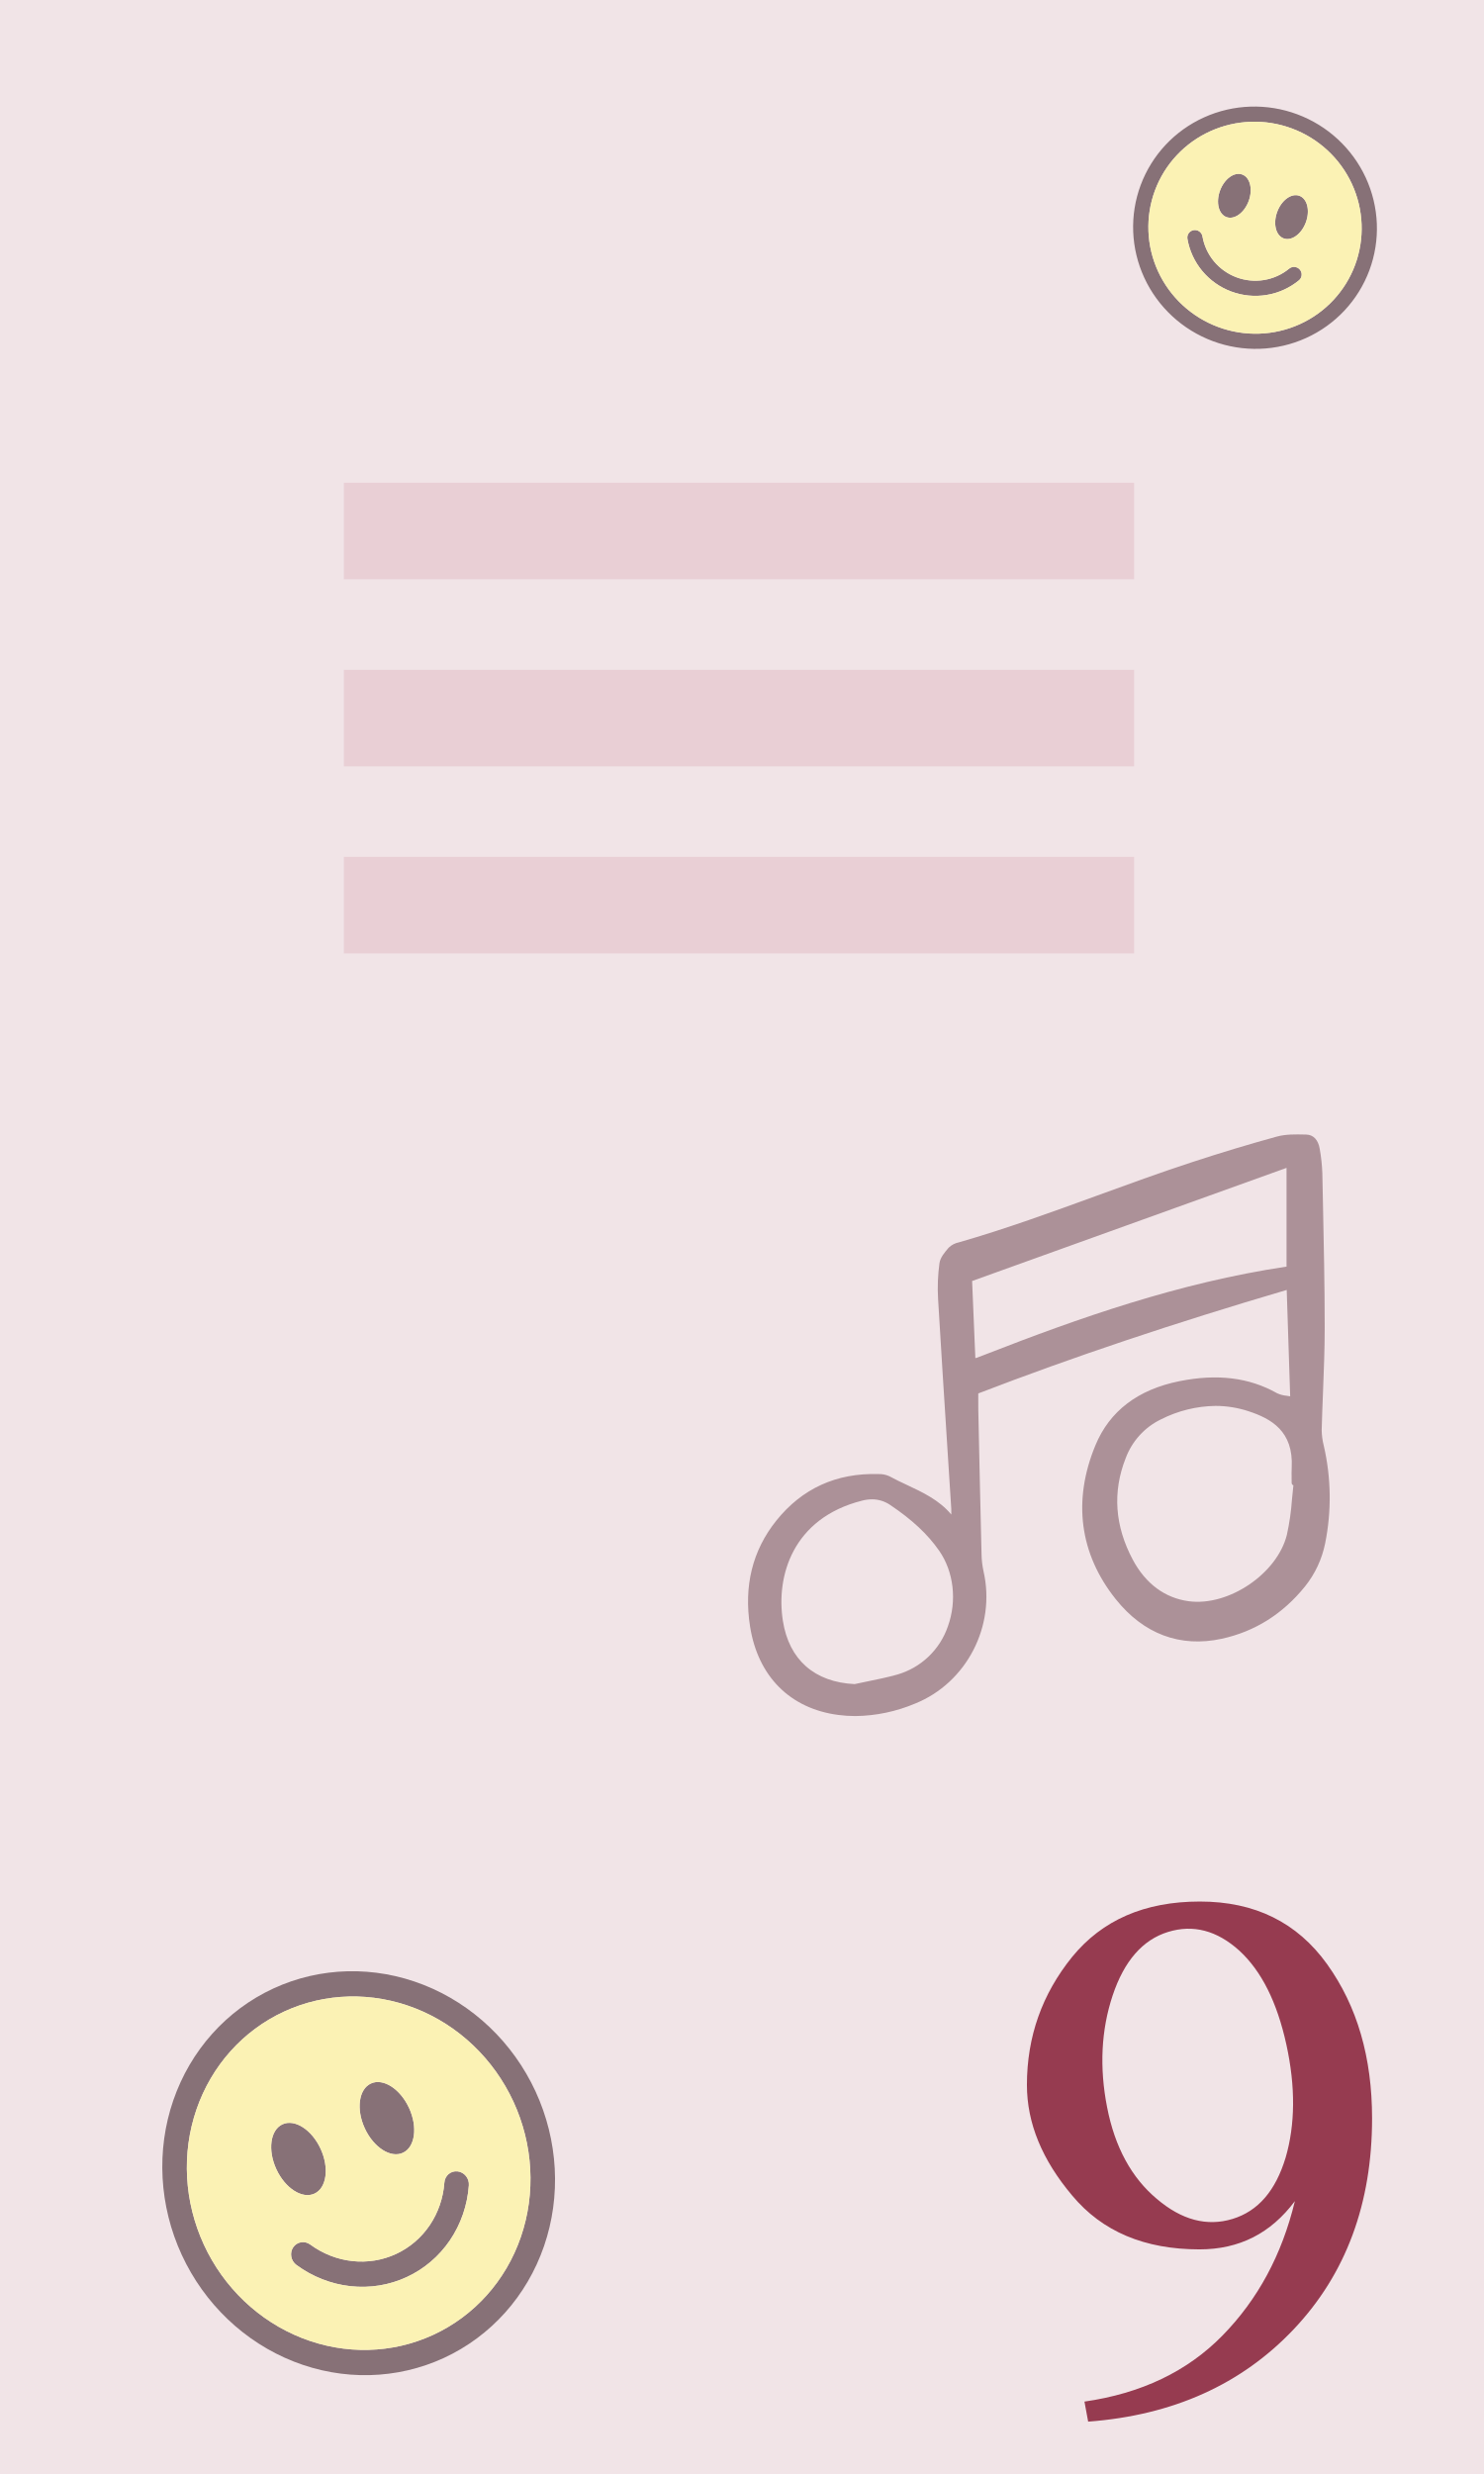
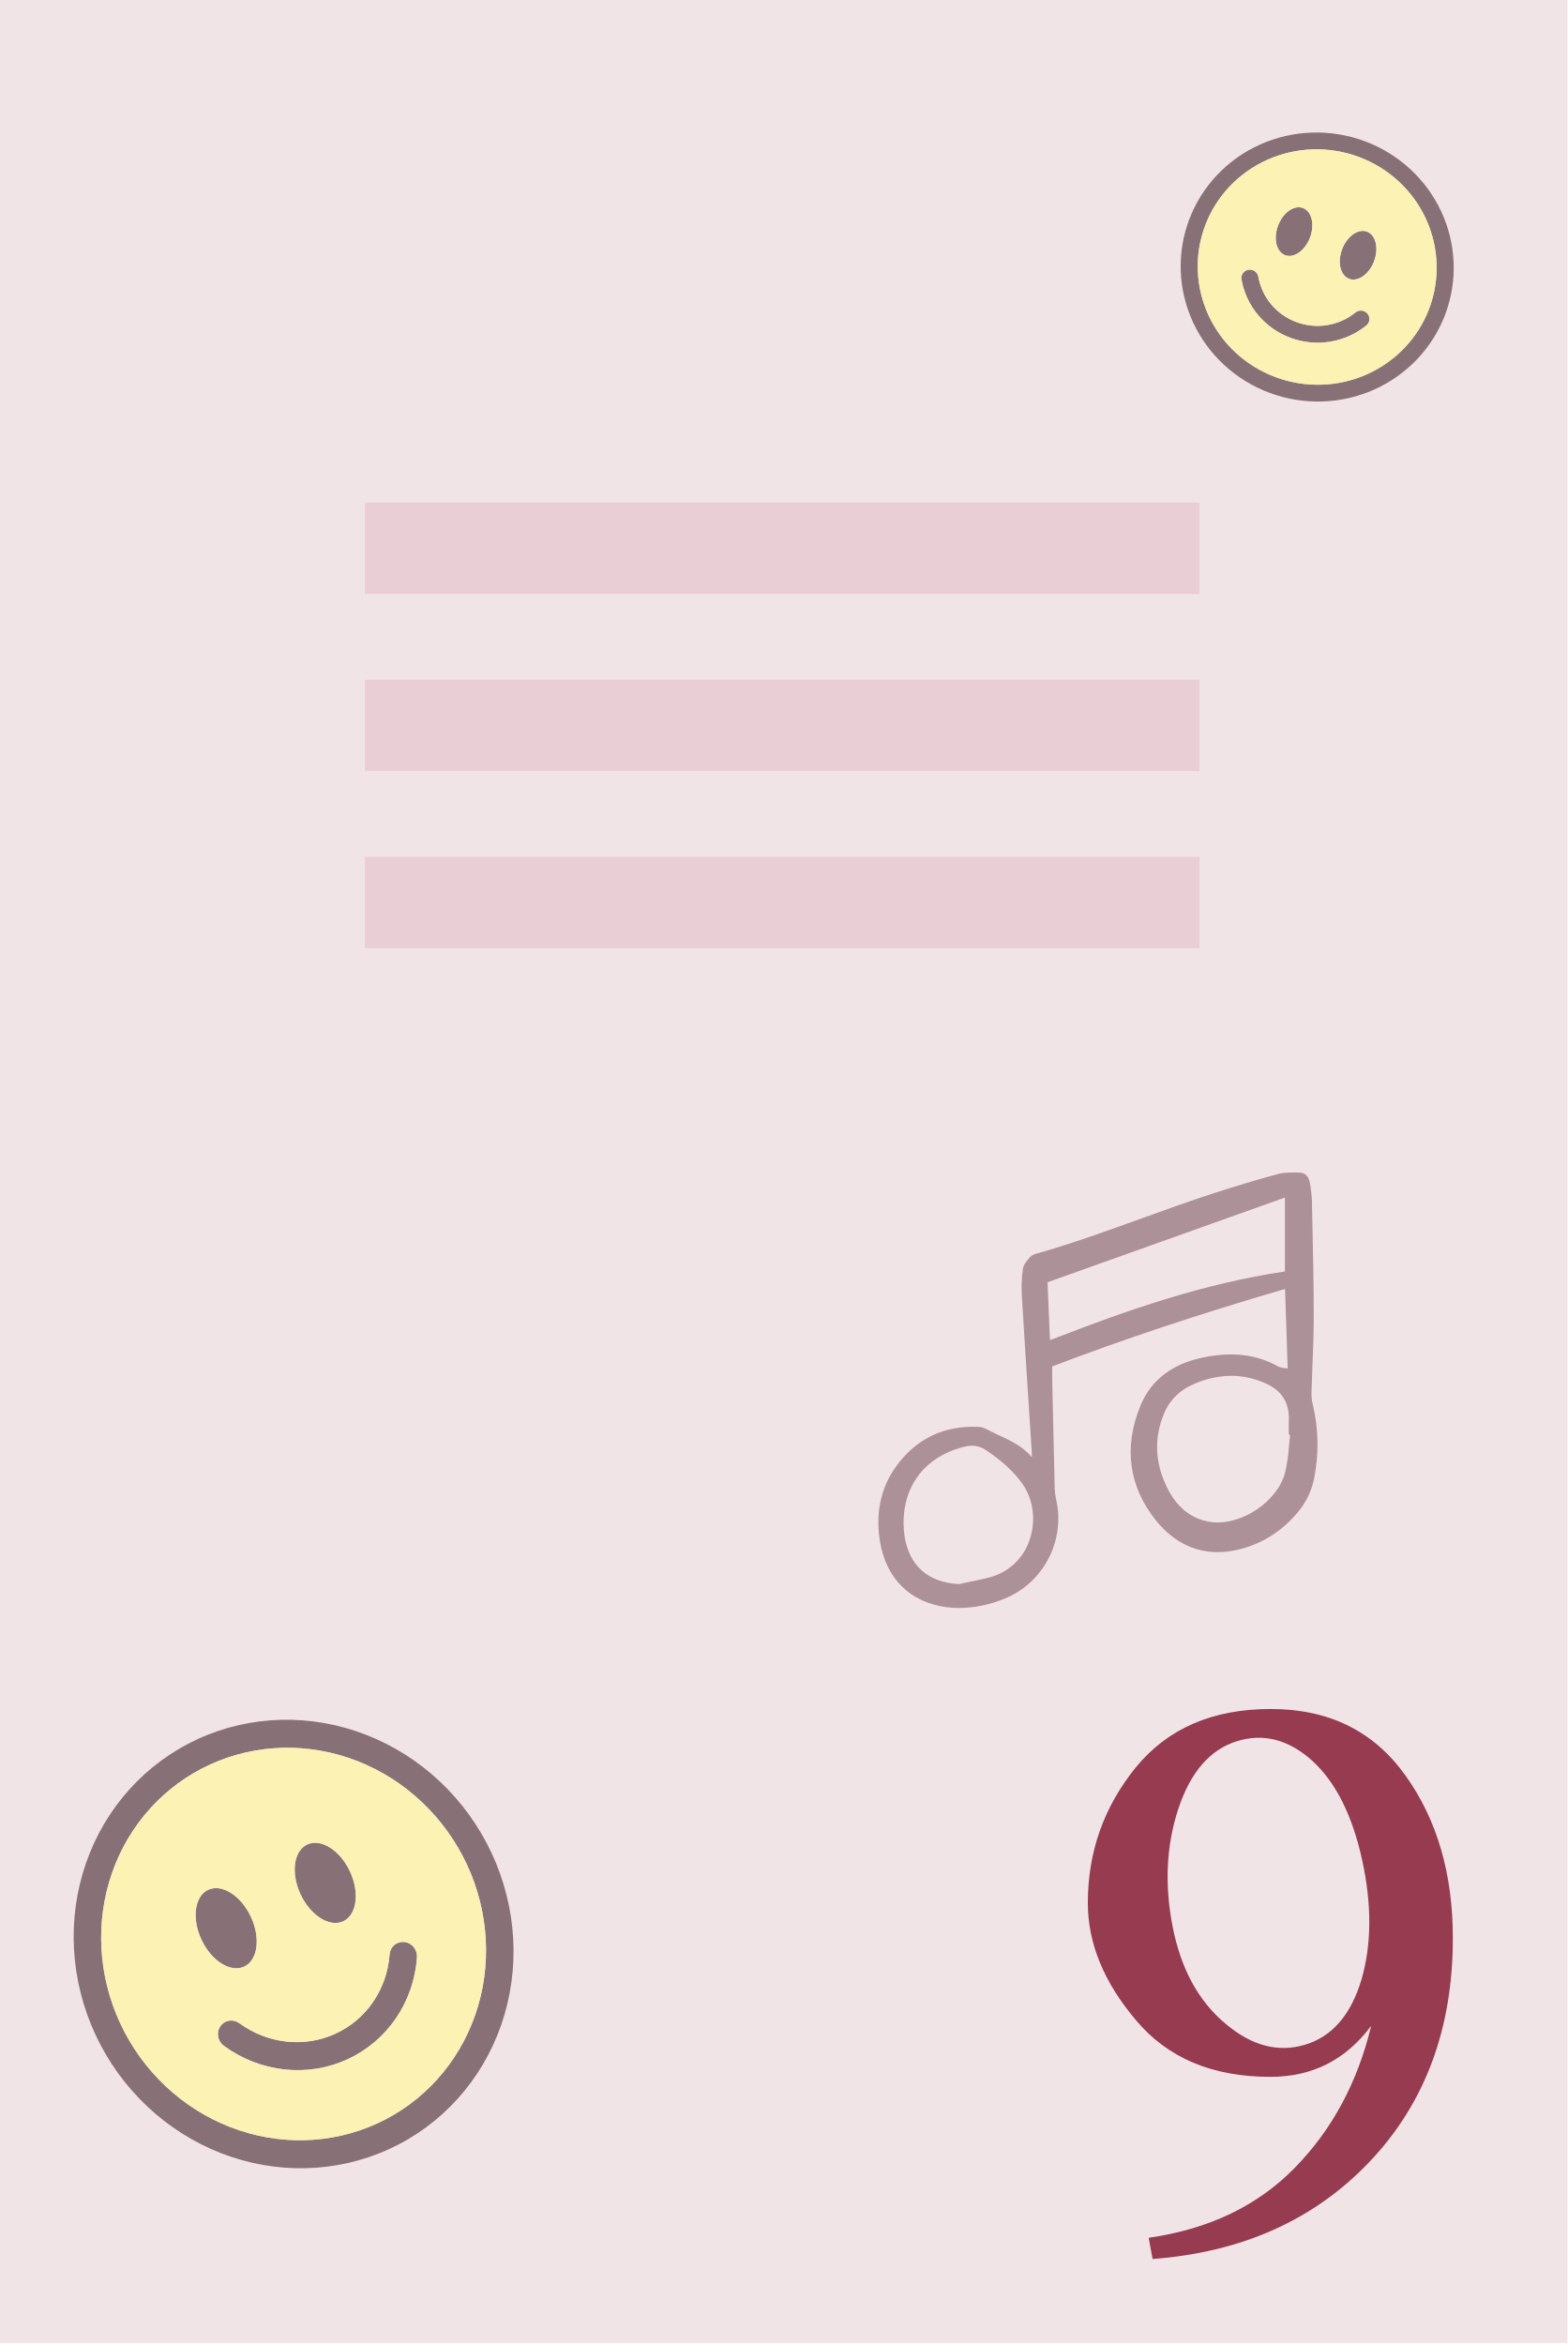
- <svg xmlns="http://www.w3.org/2000/svg" width="246" height="410" viewBox="0 0 246 410" fill="none">
-   <rect width="246" height="410" fill="#F1E4E7" />
-   <rect x="57" y="80" width="131" height="16" fill="#E9CFD5" />
-   <rect x="57" y="111" width="131" height="16" fill="#E9CFD5" />
-   <rect x="57" y="142" width="131" height="16" fill="#E9CFD5" />
-   <path d="M71.819 386.938C65.013 390.079 57.184 390.269 50.053 387.466C42.922 384.663 37.074 379.098 33.795 371.993C30.516 364.888 30.075 356.827 32.569 349.582C35.063 342.338 40.287 336.503 47.093 333.362C53.898 330.221 61.728 330.031 68.859 332.834C75.99 335.637 81.838 341.202 85.117 348.307C88.396 355.412 88.837 363.473 86.343 370.718C83.849 377.962 78.625 383.797 71.819 386.938ZM73.585 390.765C81.363 387.175 87.334 380.507 90.184 372.227C93.034 363.948 92.53 354.735 88.783 346.615C85.035 338.496 78.352 332.135 70.202 328.932C62.053 325.729 53.105 325.946 45.327 329.535C37.549 333.125 31.578 339.793 28.728 348.073C25.878 356.352 26.382 365.565 30.129 373.685C33.877 381.804 40.56 388.165 48.71 391.368C56.859 394.571 65.807 394.354 73.585 390.765Z" fill="#877177" />
-   <path d="M48.605 372.432C48.909 371.984 49.378 371.684 49.908 371.599C50.438 371.513 50.987 371.649 51.432 371.976C53.499 373.493 55.9 374.437 58.393 374.712C60.887 374.987 63.386 374.584 65.638 373.544C67.891 372.505 69.819 370.865 71.227 368.788C72.636 366.712 73.476 364.273 73.662 361.717C73.68 361.442 73.751 361.176 73.871 360.933C73.991 360.691 74.157 360.476 74.359 360.302C74.562 360.129 74.798 359.999 75.052 359.921C75.307 359.843 75.576 359.818 75.844 359.847C76.111 359.877 76.372 359.96 76.612 360.093C76.851 360.226 77.064 360.405 77.238 360.62C77.413 360.836 77.545 361.083 77.628 361.348C77.71 361.614 77.742 361.891 77.72 362.165C77.48 365.452 76.401 368.588 74.59 371.257C72.779 373.926 70.301 376.034 67.404 377.37C64.508 378.708 61.296 379.226 58.09 378.872C54.884 378.518 51.797 377.305 49.141 375.355C48.695 375.028 48.388 374.536 48.288 373.988C48.187 373.439 48.302 372.88 48.605 372.432ZM53.141 356.101C54.604 359.27 54.148 362.6 52.125 363.533C50.101 364.467 47.272 362.654 45.81 359.485C44.347 356.317 44.803 352.987 46.826 352.053C48.85 351.119 51.679 352.933 53.141 356.101ZM67.805 349.334C69.267 352.503 68.812 355.832 66.788 356.766C64.765 357.7 61.935 355.886 60.473 352.718C59.011 349.549 59.466 346.219 61.49 345.286C63.513 344.352 66.342 346.165 67.805 349.334Z" fill="#877177" />
-   <path fill-rule="evenodd" clip-rule="evenodd" d="M71.819 386.938C65.013 390.079 57.184 390.269 50.053 387.466C42.922 384.663 37.074 379.098 33.795 371.993C30.516 364.888 30.075 356.827 32.569 349.582C35.063 342.338 40.287 336.503 47.093 333.362C53.898 330.221 61.728 330.031 68.859 332.834C75.99 335.637 81.838 341.202 85.117 348.307C88.396 355.412 88.837 363.473 86.343 370.718C83.849 377.962 78.625 383.797 71.819 386.938ZM49.908 371.599C49.378 371.684 48.909 371.984 48.605 372.432C48.302 372.88 48.187 373.439 48.288 373.988C48.388 374.536 48.695 375.028 49.141 375.355C51.797 377.305 54.884 378.518 58.09 378.872C61.296 379.226 64.508 378.708 67.404 377.37C70.301 376.034 72.779 373.926 74.59 371.257C76.401 368.588 77.48 365.452 77.72 362.165C77.742 361.891 77.71 361.614 77.628 361.348C77.545 361.083 77.413 360.836 77.238 360.62C77.064 360.405 76.851 360.226 76.612 360.093C76.372 359.96 76.111 359.877 75.844 359.847C75.576 359.818 75.307 359.843 75.052 359.921C74.798 359.999 74.562 360.129 74.359 360.302C74.157 360.476 73.991 360.691 73.871 360.933C73.751 361.176 73.68 361.442 73.662 361.717C73.476 364.273 72.636 366.712 71.227 368.788C69.819 370.865 67.891 372.505 65.638 373.544C63.386 374.584 60.887 374.987 58.393 374.712C55.9 374.437 53.499 373.493 51.432 371.976C50.987 371.649 50.438 371.513 49.908 371.599ZM52.125 363.533C54.148 362.6 54.604 359.27 53.141 356.101C51.679 352.933 48.85 351.119 46.826 352.053C44.803 352.987 44.347 356.317 45.81 359.485C47.272 362.654 50.101 364.467 52.125 363.533ZM66.788 356.766C68.812 355.832 69.267 352.503 67.805 349.334C66.342 346.165 63.513 344.352 61.49 345.286C59.466 346.219 59.011 349.549 60.473 352.718C61.935 355.886 64.765 357.7 66.788 356.766Z" fill="#FBF2B4" />
-   <path d="M201.918 54.184C197.519 52.546 193.945 49.242 191.983 44.999C190.021 40.757 189.831 35.923 191.456 31.561C193.08 27.199 196.386 23.667 200.645 21.741C204.904 19.815 209.768 19.654 214.167 21.292C218.567 22.93 222.14 26.234 224.102 30.477C226.064 34.72 226.254 39.554 224.63 43.915C223.005 48.277 219.7 51.81 215.441 53.735C211.181 55.661 206.317 55.823 201.918 54.184ZM201.043 56.534C206.07 58.406 211.63 58.222 216.497 56.021C221.365 53.82 225.143 49.783 226.999 44.798C228.856 39.813 228.639 34.288 226.397 29.44C224.154 24.591 220.07 20.815 215.042 18.942C210.015 17.07 204.456 17.255 199.588 19.456C194.72 21.657 190.943 25.694 189.086 30.678C187.23 35.663 187.446 41.188 189.689 46.037C191.931 50.886 196.015 54.661 201.043 56.534Z" fill="#877177" />
-   <path d="M197.869 38.142C198.199 38.087 198.538 38.165 198.812 38.359C199.085 38.553 199.271 38.846 199.327 39.174C199.59 40.696 200.25 42.124 201.243 43.316C202.235 44.507 203.524 45.419 204.981 45.961C206.437 46.504 208.009 46.657 209.539 46.405C211.069 46.153 212.503 45.505 213.696 44.526C213.824 44.42 213.971 44.34 214.13 44.291C214.289 44.242 214.456 44.225 214.622 44.24C214.788 44.256 214.949 44.304 215.097 44.382C215.244 44.459 215.375 44.565 215.481 44.693C215.588 44.821 215.668 44.968 215.717 45.127C215.766 45.285 215.783 45.451 215.767 45.616C215.751 45.781 215.703 45.94 215.625 46.086C215.546 46.232 215.44 46.36 215.311 46.464C213.776 47.723 211.933 48.557 209.966 48.881C207.999 49.205 205.978 49.008 204.106 48.311C202.233 47.614 200.576 46.441 199.3 44.909C198.024 43.377 197.175 41.541 196.838 39.585C196.781 39.256 196.858 38.92 197.051 38.649C197.245 38.379 197.539 38.196 197.869 38.142ZM206.986 33.332C206.261 35.277 204.612 36.461 203.304 35.973C201.996 35.486 201.522 33.512 202.247 31.567C202.971 29.621 204.621 28.438 205.929 28.925C207.237 29.412 207.71 31.386 206.986 33.332ZM216.464 36.861C215.74 38.807 214.09 39.99 212.782 39.503C211.474 39.016 211.001 37.042 211.725 35.097C212.45 33.151 214.099 31.968 215.407 32.455C216.715 32.942 217.189 34.916 216.464 36.861Z" fill="#877177" />
-   <path fill-rule="evenodd" clip-rule="evenodd" d="M201.918 54.184C197.519 52.546 193.945 49.242 191.983 44.999C190.021 40.757 189.831 35.923 191.456 31.561C193.08 27.199 196.386 23.667 200.645 21.741C204.904 19.815 209.768 19.654 214.167 21.292C218.567 22.93 222.14 26.234 224.102 30.477C226.064 34.72 226.254 39.554 224.63 43.915C223.005 48.277 219.7 51.81 215.441 53.735C211.181 55.661 206.317 55.823 201.918 54.184ZM198.812 38.359C198.538 38.165 198.199 38.087 197.869 38.142C197.539 38.196 197.245 38.379 197.051 38.649C196.858 38.92 196.781 39.256 196.838 39.585C197.175 41.541 198.024 43.377 199.3 44.909C200.576 46.441 202.233 47.614 204.106 48.311C205.978 49.008 207.999 49.205 209.966 48.881C211.933 48.557 213.776 47.723 215.311 46.464C215.44 46.36 215.546 46.232 215.625 46.086C215.703 45.94 215.751 45.781 215.767 45.616C215.783 45.451 215.766 45.285 215.717 45.127C215.668 44.968 215.588 44.821 215.481 44.693C215.375 44.565 215.244 44.459 215.097 44.382C214.949 44.304 214.788 44.256 214.622 44.24C214.456 44.225 214.289 44.242 214.13 44.291C213.971 44.34 213.824 44.42 213.696 44.526C212.503 45.505 211.069 46.153 209.539 46.405C208.009 46.657 206.437 46.504 204.981 45.961C203.524 45.419 202.235 44.507 201.243 43.316C200.25 42.124 199.59 40.696 199.327 39.174C199.271 38.846 199.085 38.553 198.812 38.359ZM203.304 35.973C204.612 36.461 206.261 35.277 206.986 33.332C207.71 31.386 207.237 29.412 205.929 28.925C204.621 28.438 202.971 29.621 202.247 31.567C201.522 33.512 201.996 35.486 203.304 35.973ZM212.782 39.503C214.09 39.99 215.74 38.807 216.464 36.861C217.189 34.916 216.715 32.942 215.407 32.455C214.099 31.968 212.45 33.151 211.725 35.097C211.001 37.042 211.474 39.016 212.782 39.503Z" fill="#FBF2B4" />
-   <path d="M150.351 246.094C149.368 245.634 148.353 245.157 147.398 244.632C146.824 244.379 146.199 244.261 145.571 244.287C138.617 244.091 132.947 246.688 128.687 252.004C124.736 256.933 123.272 262.838 124.337 269.554C125.648 277.832 130.986 283.174 138.982 284.21C139.922 284.331 140.869 284.392 141.816 284.392C145.224 284.347 148.591 283.639 151.729 282.308C160.237 278.87 165.101 269.462 163.044 260.426C162.839 259.499 162.727 258.555 162.709 257.607C162.519 249.964 162.352 242.192 162.192 234.677L162.171 233.695C162.155 232.996 162.16 232.285 162.164 231.598C162.164 231.373 162.167 231.148 162.167 230.924C177.872 224.884 194.606 219.271 213.297 213.775L213.87 231.404C213.681 231.371 213.497 231.343 213.316 231.315C212.757 231.268 212.211 231.124 211.7 230.891C207.084 228.286 201.786 227.634 195.51 228.894C188.619 230.276 183.935 233.85 181.589 239.515C177.79 248.683 178.952 257.503 184.949 265.014C189.566 270.798 195.631 273.07 202.495 271.588C207.991 270.401 212.645 267.481 216.329 262.911C217.996 260.832 219.14 258.385 219.667 255.773C220.748 250.417 220.669 244.893 219.436 239.57C219.219 238.727 219.104 237.862 219.094 236.992C219.147 234.897 219.231 232.766 219.312 230.706C219.451 227.199 219.594 223.574 219.593 220.004C219.593 213.105 219.444 206.094 219.302 199.312C219.268 197.674 219.234 196.035 219.201 194.396C219.149 193.048 219.003 191.706 218.765 190.378C218.527 188.907 217.713 188.05 216.532 188.024L216.32 188.02C214.762 187.985 213.153 187.95 211.657 188.359C207.176 189.587 202.442 191.014 197.586 192.604C192.301 194.334 186.991 196.269 181.855 198.141C174.413 200.854 166.717 203.659 158.97 205.883C158.337 206.005 157.751 206.305 157.282 206.748L157.207 206.835C156.577 207.572 155.863 208.403 155.734 209.339C155.464 211.305 155.387 213.291 155.504 215.272C155.989 223.446 156.521 231.755 157.035 239.787C157.254 243.203 157.472 246.618 157.69 250.032C157.71 250.346 157.706 250.664 157.701 250.998C155.695 248.6 152.981 247.327 150.351 246.094ZM155.683 256.99C158.102 260.469 158.659 265.269 157.134 269.515C156.481 271.431 155.372 273.161 153.904 274.556C152.437 275.951 150.653 276.97 148.706 277.526C147.119 277.971 145.465 278.309 143.866 278.635C143.132 278.785 142.397 278.935 141.666 279.096C135.015 278.776 130.794 275.059 129.779 268.625C128.615 261.252 131.356 251.606 142.909 248.69C143.444 248.55 143.995 248.478 144.549 248.474C145.63 248.472 146.687 248.8 147.577 249.415C151.21 251.854 153.786 254.261 155.683 256.99ZM163.205 224.523C162.735 224.707 162.263 224.891 161.789 225.059C161.758 225.057 161.723 225.049 161.68 225.042L161.145 212.293L213.267 193.544V209.906C195.402 212.572 178.795 218.448 163.502 224.407L163.205 224.523ZM214.108 244.961C214.112 245.224 214.116 245.488 214.116 245.751C214.116 245.839 214.144 245.926 214.195 245.997C214.247 246.069 214.321 246.122 214.405 246.15C214.314 246.928 214.241 247.715 214.169 248.479C214.033 250.458 213.75 252.425 213.322 254.361C211.719 260.794 203.667 266.243 197.067 265.362C193.118 264.836 189.909 262.463 187.79 258.499C184.8 252.912 184.398 247.252 186.593 241.678C187.637 238.851 189.734 236.538 192.446 235.224C195.25 233.8 198.343 233.036 201.487 232.991C203.355 232.992 205.212 233.292 206.985 233.879C210.695 235.099 214.444 237.162 214.123 243.214C214.093 243.8 214.101 244.389 214.109 244.962L214.108 244.961Z" fill="#AC9198" />
-   <path d="M204.314 367.73C208.56 366.438 211.451 363.055 213.112 357.579C214.712 352.104 214.773 345.828 213.235 338.814C211.697 331.801 209.113 326.633 205.422 323.249C201.73 319.927 197.793 318.881 193.609 320.173C189.426 321.465 186.35 324.972 184.442 330.693C182.535 336.415 182.228 342.629 183.52 349.212C184.812 355.856 187.58 360.901 191.764 364.408C195.886 367.915 200.069 369.022 204.314 367.73ZM214.65 364.777C210.651 370.13 205.422 372.775 198.839 372.775C189.733 372.775 182.72 369.822 177.736 363.854C172.753 357.948 170.23 351.857 170.23 345.521C170.23 337.522 172.753 330.447 177.736 324.295C182.72 318.204 189.733 315.128 198.9 315.128C208.006 315.128 215.02 318.573 220.003 325.525C224.986 332.478 227.447 340.968 227.447 351.058C227.447 365.146 223.141 376.836 214.466 386.003C205.791 395.17 194.409 400.276 180.382 401.322L179.767 398C189.18 396.646 196.809 393.017 202.653 387.049C208.498 381.081 212.497 373.698 214.65 364.777Z" fill="#963B50" />
+ <svg xmlns="http://www.w3.org/2000/svg" width="234" height="350" viewBox="0 0 234 350" fill="none">
+   <rect width="234" height="349.696" fill="#F1E4E7" />
+   <path d="M194.858 305.172C198.901 303.941 201.655 300.719 203.237 295.504C204.76 290.289 204.819 284.312 203.354 277.633C201.889 270.953 199.428 266.031 195.913 262.809C192.397 259.645 188.647 258.648 184.663 259.879C180.678 261.109 177.749 264.449 175.932 269.898C174.116 275.348 173.823 281.266 175.053 287.535C176.284 293.863 178.921 298.668 182.905 302.008C186.831 305.348 190.815 306.402 194.858 305.172ZM204.702 302.359C200.893 307.457 195.913 309.977 189.643 309.977C180.971 309.977 174.292 307.164 169.546 301.48C164.799 295.855 162.397 290.055 162.397 284.02C162.397 276.402 164.799 269.664 169.546 263.805C174.292 258.004 180.971 255.074 189.702 255.074C198.374 255.074 205.053 258.355 209.799 264.977C214.546 271.598 216.889 279.684 216.889 289.293C216.889 302.711 212.788 313.844 204.526 322.574C196.264 331.305 185.424 336.168 172.065 337.164L171.479 334C180.444 332.711 187.71 329.254 193.276 323.57C198.842 317.887 202.651 310.855 204.702 302.359Z" fill="#963B50" />
+   <rect x="54.469" y="75" width="124.61" height="13.647" fill="#E9CFD5" />
+   <rect x="54.469" y="101.445" width="124.61" height="13.647" fill="#E9CFD5" />
+   <rect x="54.469" y="127.883" width="124.61" height="13.647" fill="#E9CFD5" />
+   <path d="M56.3 316.938C49.436 320.079 41.539 320.269 34.347 317.466C27.154 314.663 21.256 309.098 17.948 301.993C14.641 294.888 14.197 286.827 16.712 279.582C19.227 272.338 24.497 266.503 31.361 263.362C38.225 260.221 46.122 260.031 53.315 262.834C60.507 265.637 66.406 271.202 69.713 278.307C73.02 285.412 73.465 293.473 70.949 300.718C68.434 307.962 63.165 313.797 56.3 316.938ZM58.082 320.765C65.927 317.175 71.949 310.507 74.823 302.227C77.698 293.948 77.19 284.735 73.41 276.615C69.63 268.496 62.889 262.135 54.669 258.932C46.45 255.729 37.425 255.946 29.579 259.535C21.735 263.125 15.712 269.793 12.838 278.073C9.963 286.352 10.472 295.565 14.251 303.685C18.031 311.804 24.772 318.165 32.992 321.368C41.212 324.571 50.237 324.354 58.082 320.765Z" fill="#877177" />
+   <path d="M32.887 302.432C33.193 301.984 33.666 301.684 34.2 301.599C34.735 301.513 35.288 301.649 35.738 301.976C37.822 303.493 40.243 304.437 42.759 304.712C45.274 304.987 47.794 304.584 50.066 303.544C52.338 302.505 54.283 300.865 55.703 298.788C57.124 296.712 57.971 294.273 58.159 291.717C58.178 291.442 58.249 291.176 58.37 290.933C58.491 290.691 58.658 290.476 58.863 290.302C59.067 290.129 59.305 289.999 59.562 289.921C59.819 289.843 60.09 289.818 60.359 289.847C60.629 289.877 60.893 289.96 61.134 290.093C61.375 290.226 61.59 290.405 61.766 290.62C61.942 290.836 62.075 291.083 62.159 291.348C62.242 291.614 62.274 291.891 62.252 292.165C62.01 295.452 60.921 298.588 59.095 301.257C57.268 303.926 54.769 306.034 51.847 307.37C48.926 308.708 45.686 309.226 42.453 308.872C39.219 308.518 36.106 307.305 33.427 305.355C32.977 305.028 32.667 304.536 32.566 303.988C32.465 303.439 32.58 302.88 32.887 302.432ZM37.462 286.101C38.937 289.27 38.477 292.6 36.436 293.533C34.395 294.467 31.542 292.654 30.067 289.485C28.592 286.317 29.051 282.987 31.092 282.053C33.133 281.119 35.987 282.933 37.462 286.101ZM52.251 279.334C53.726 282.503 53.267 285.832 51.226 286.766C49.185 287.7 46.331 285.886 44.856 282.718C43.382 279.549 43.841 276.219 45.882 275.286C47.923 274.352 50.776 276.165 52.251 279.334Z" fill="#877177" />
+   <path fill-rule="evenodd" clip-rule="evenodd" d="M56.3 316.938C49.436 320.079 41.539 320.269 34.347 317.466C27.154 314.663 21.256 309.098 17.948 301.993C14.641 294.888 14.197 286.827 16.712 279.582C19.227 272.338 24.497 266.503 31.361 263.362C38.225 260.221 46.122 260.031 53.315 262.834C60.507 265.637 66.406 271.202 69.713 278.307C73.02 285.412 73.465 293.473 70.949 300.718C68.434 307.962 63.165 313.797 56.3 316.938ZM34.2 301.599C33.666 301.684 33.193 301.984 32.887 302.432C32.58 302.88 32.465 303.439 32.566 303.988C32.667 304.536 32.977 305.028 33.427 305.355C36.106 307.305 39.219 308.518 42.453 308.872C45.686 309.226 48.926 308.708 51.847 307.37C54.769 306.034 57.268 303.926 59.095 301.257C60.921 298.588 62.01 295.452 62.252 292.165C62.274 291.891 62.242 291.614 62.159 291.348C62.075 291.083 61.942 290.836 61.766 290.62C61.59 290.405 61.375 290.226 61.134 290.093C60.893 289.96 60.629 289.877 60.359 289.847C60.09 289.818 59.819 289.843 59.562 289.921C59.305 289.999 59.067 290.129 58.863 290.302C58.658 290.476 58.491 290.691 58.37 290.933C58.249 291.176 58.178 291.442 58.159 291.717C57.971 294.273 57.124 296.712 55.703 298.788C54.283 300.865 52.338 302.505 50.066 303.544C47.794 304.584 45.274 304.987 42.759 304.712C40.243 304.437 37.822 303.493 35.738 301.976C35.288 301.649 34.735 301.513 34.2 301.599ZM36.436 293.533C38.477 292.6 38.937 289.27 37.462 286.101C35.987 282.933 33.133 281.119 31.092 282.053C29.051 282.987 28.592 286.317 30.067 289.485C31.542 292.654 34.395 294.467 36.436 293.533ZM51.226 286.766C53.267 285.832 53.726 282.503 52.251 279.334C50.776 276.165 47.923 274.352 45.882 275.286C43.841 276.219 43.382 279.549 44.856 282.718C46.331 285.886 49.185 287.7 51.226 286.766Z" fill="#FBF2B4" />
+   <path d="M190.46 56.302C186.023 54.663 182.419 51.359 180.44 47.117C178.461 42.874 178.27 38.04 179.908 33.678C181.546 29.316 184.88 25.784 189.176 23.858C193.472 21.932 198.378 21.771 202.816 23.409C207.253 25.047 210.857 28.351 212.836 32.594C214.815 36.837 215.006 41.671 213.368 46.033C211.729 50.394 208.396 53.927 204.1 55.853C199.804 57.778 194.897 57.94 190.46 56.302ZM189.578 58.651C194.649 60.523 200.256 60.339 205.166 58.138C210.075 55.937 213.885 51.9 215.758 46.915C217.63 41.93 217.412 36.406 215.15 31.557C212.888 26.708 208.769 22.932 203.698 21.06C198.627 19.187 193.02 19.372 188.11 21.573C183.201 23.774 179.39 27.811 177.518 32.796C175.646 37.781 175.864 43.305 178.126 48.154C180.387 53.003 184.507 56.779 189.578 58.651Z" fill="#877177" />
+   <path d="M186.377 40.259C186.71 40.204 187.052 40.282 187.327 40.476C187.603 40.67 187.79 40.963 187.847 41.291C188.112 42.813 188.778 44.241 189.779 45.433C190.78 46.624 192.081 47.537 193.549 48.079C195.018 48.621 196.604 48.774 198.147 48.522C199.69 48.27 201.136 47.622 202.34 46.643C202.469 46.537 202.617 46.457 202.778 46.408C202.938 46.359 203.106 46.342 203.274 46.358C203.441 46.373 203.604 46.421 203.753 46.499C203.901 46.577 204.033 46.682 204.141 46.81C204.248 46.938 204.329 47.085 204.378 47.244C204.428 47.402 204.445 47.569 204.429 47.733C204.413 47.898 204.364 48.057 204.285 48.203C204.206 48.349 204.099 48.477 203.969 48.582C202.421 49.84 200.561 50.674 198.577 50.998C196.594 51.322 194.555 51.126 192.667 50.428C190.779 49.731 189.107 48.558 187.82 47.026C186.533 45.494 185.677 43.658 185.336 41.702C185.279 41.374 185.357 41.037 185.552 40.767C185.747 40.496 186.044 40.313 186.377 40.259ZM195.572 35.449C194.841 37.394 193.178 38.578 191.858 38.091C190.539 37.603 190.061 35.629 190.792 33.684C191.523 31.739 193.187 30.555 194.506 31.042C195.825 31.529 196.303 33.504 195.572 35.449ZM205.132 38.979C204.401 40.924 202.738 42.108 201.418 41.62C200.099 41.133 199.621 39.159 200.352 37.214C201.083 35.268 202.747 34.085 204.066 34.572C205.385 35.059 205.863 37.033 205.132 38.979Z" fill="#877177" />
+   <path fill-rule="evenodd" clip-rule="evenodd" d="M190.46 56.302C186.023 54.663 182.419 51.359 180.44 47.117C178.461 42.874 178.27 38.04 179.908 33.678C181.546 29.316 184.88 25.784 189.176 23.858C193.472 21.932 198.378 21.771 202.816 23.409C207.253 25.047 210.857 28.351 212.836 32.594C214.815 36.837 215.006 41.671 213.368 46.033C211.729 50.394 208.396 53.927 204.1 55.853C199.804 57.778 194.897 57.94 190.46 56.302ZM187.327 40.476C187.052 40.282 186.71 40.204 186.377 40.259C186.044 40.313 185.747 40.496 185.552 40.767C185.357 41.037 185.279 41.374 185.336 41.702C185.677 43.658 186.533 45.494 187.82 47.026C189.107 48.558 190.779 49.731 192.667 50.428C194.555 51.126 196.594 51.322 198.577 50.998C200.561 50.674 202.421 49.84 203.969 48.582C204.099 48.477 204.206 48.349 204.285 48.203C204.364 48.057 204.413 47.898 204.429 47.733C204.445 47.569 204.428 47.402 204.378 47.244C204.329 47.085 204.248 46.938 204.141 46.81C204.033 46.682 203.901 46.577 203.753 46.499C203.604 46.421 203.441 46.373 203.274 46.358C203.106 46.342 202.938 46.359 202.778 46.408C202.617 46.457 202.469 46.537 202.34 46.643C201.136 47.622 199.69 48.27 198.147 48.522C196.604 48.774 195.018 48.621 193.549 48.079C192.081 47.537 190.78 46.624 189.779 45.433C188.778 44.241 188.112 42.813 187.847 41.291C187.79 40.963 187.603 40.67 187.327 40.476ZM191.858 38.091C193.178 38.578 194.841 37.394 195.572 35.449C196.303 33.504 195.825 31.529 194.506 31.042C193.187 30.555 191.523 31.739 190.792 33.684C190.061 35.629 190.539 37.603 191.858 38.091ZM201.418 41.62C202.738 42.108 204.401 40.924 205.132 38.979C205.863 37.033 205.385 35.059 204.066 34.572C202.747 34.085 201.083 35.268 200.352 37.214C199.621 39.159 200.099 41.133 201.418 41.62Z" fill="#FBF2B4" />
+   <path d="M149.041 214.175C148.374 213.864 147.683 213.543 147.034 213.189C146.644 213.018 146.218 212.938 145.792 212.956C141.063 212.824 137.208 214.575 134.312 218.16C131.625 221.484 130.63 225.465 131.354 229.994C132.246 235.577 135.875 239.179 141.312 239.877C141.951 239.959 142.594 240 143.239 240C145.556 239.97 147.845 239.492 149.979 238.595C155.763 236.276 159.071 229.932 157.672 223.839C157.533 223.214 157.457 222.577 157.444 221.938C157.315 216.784 157.202 211.543 157.092 206.476L157.078 205.813C157.068 205.342 157.071 204.863 157.074 204.4C157.074 204.247 157.075 204.096 157.076 203.945C167.754 199.872 179.132 196.087 191.84 192.381L192.23 204.268C192.101 204.246 191.976 204.227 191.853 204.209C191.473 204.177 191.102 204.08 190.755 203.923C187.616 202.166 184.014 201.726 179.746 202.576C175.061 203.508 171.877 205.918 170.281 209.738C167.699 215.921 168.489 221.868 172.566 226.933C175.705 230.833 179.829 232.366 184.496 231.366C188.232 230.566 191.397 228.596 193.902 225.515C195.035 224.113 195.813 222.463 196.171 220.701C196.906 217.09 196.852 213.365 196.014 209.775C195.867 209.207 195.789 208.623 195.782 208.037C195.818 206.624 195.875 205.187 195.93 203.798C196.025 201.433 196.122 198.989 196.121 196.581C196.121 191.929 196.02 187.201 195.924 182.628C195.9 181.523 195.877 180.418 195.855 179.313C195.819 178.404 195.72 177.499 195.558 176.604C195.396 175.612 194.843 175.033 194.04 175.016L193.896 175.013C192.837 174.99 191.743 174.966 190.725 175.242C187.678 176.07 184.46 177.033 181.158 178.104C177.564 179.271 173.954 180.576 170.462 181.838C165.402 183.668 160.169 185.56 154.902 187.059C154.471 187.141 154.073 187.344 153.754 187.642L153.703 187.701C153.275 188.198 152.789 188.758 152.702 189.39C152.518 190.715 152.466 192.055 152.546 193.39C152.875 198.902 153.237 204.505 153.587 209.922C153.735 212.225 153.883 214.528 154.032 216.83C154.045 217.042 154.043 217.256 154.039 217.482C152.675 215.864 150.83 215.006 149.041 214.175ZM152.667 221.522C154.312 223.868 154.691 227.105 153.654 229.968C153.209 231.26 152.456 232.427 151.458 233.367C150.46 234.308 149.247 234.995 147.923 235.37C146.844 235.67 145.72 235.898 144.633 236.118C144.133 236.219 143.634 236.32 143.136 236.429C138.614 236.213 135.744 233.707 135.054 229.368C134.263 224.396 136.126 217.892 143.982 215.925C144.346 215.831 144.72 215.782 145.096 215.779C145.832 215.778 146.551 215.999 147.156 216.414C149.626 218.058 151.377 219.681 152.667 221.522ZM157.781 199.629C157.462 199.753 157.141 199.877 156.819 199.99C156.798 199.988 156.774 199.984 156.744 199.979L156.381 191.382L191.82 178.739V189.772C179.673 191.57 168.381 195.532 157.983 199.55L157.781 199.629ZM192.392 213.41C192.394 213.588 192.397 213.766 192.397 213.943C192.397 214.003 192.416 214.061 192.451 214.109C192.486 214.158 192.537 214.194 192.594 214.212C192.532 214.737 192.482 215.268 192.433 215.783C192.341 217.118 192.148 218.443 191.857 219.749C190.767 224.087 185.293 227.762 180.805 227.167C178.12 226.813 175.938 225.212 174.498 222.54C172.465 218.772 172.191 214.956 173.684 211.197C174.393 209.29 175.819 207.731 177.663 206.844C179.569 205.884 181.672 205.369 183.81 205.339C185.081 205.34 186.343 205.542 187.549 205.938C190.071 206.76 192.62 208.151 192.402 212.232C192.382 212.627 192.387 213.025 192.393 213.412L192.392 213.41Z" fill="#AC9198" />
</svg>
